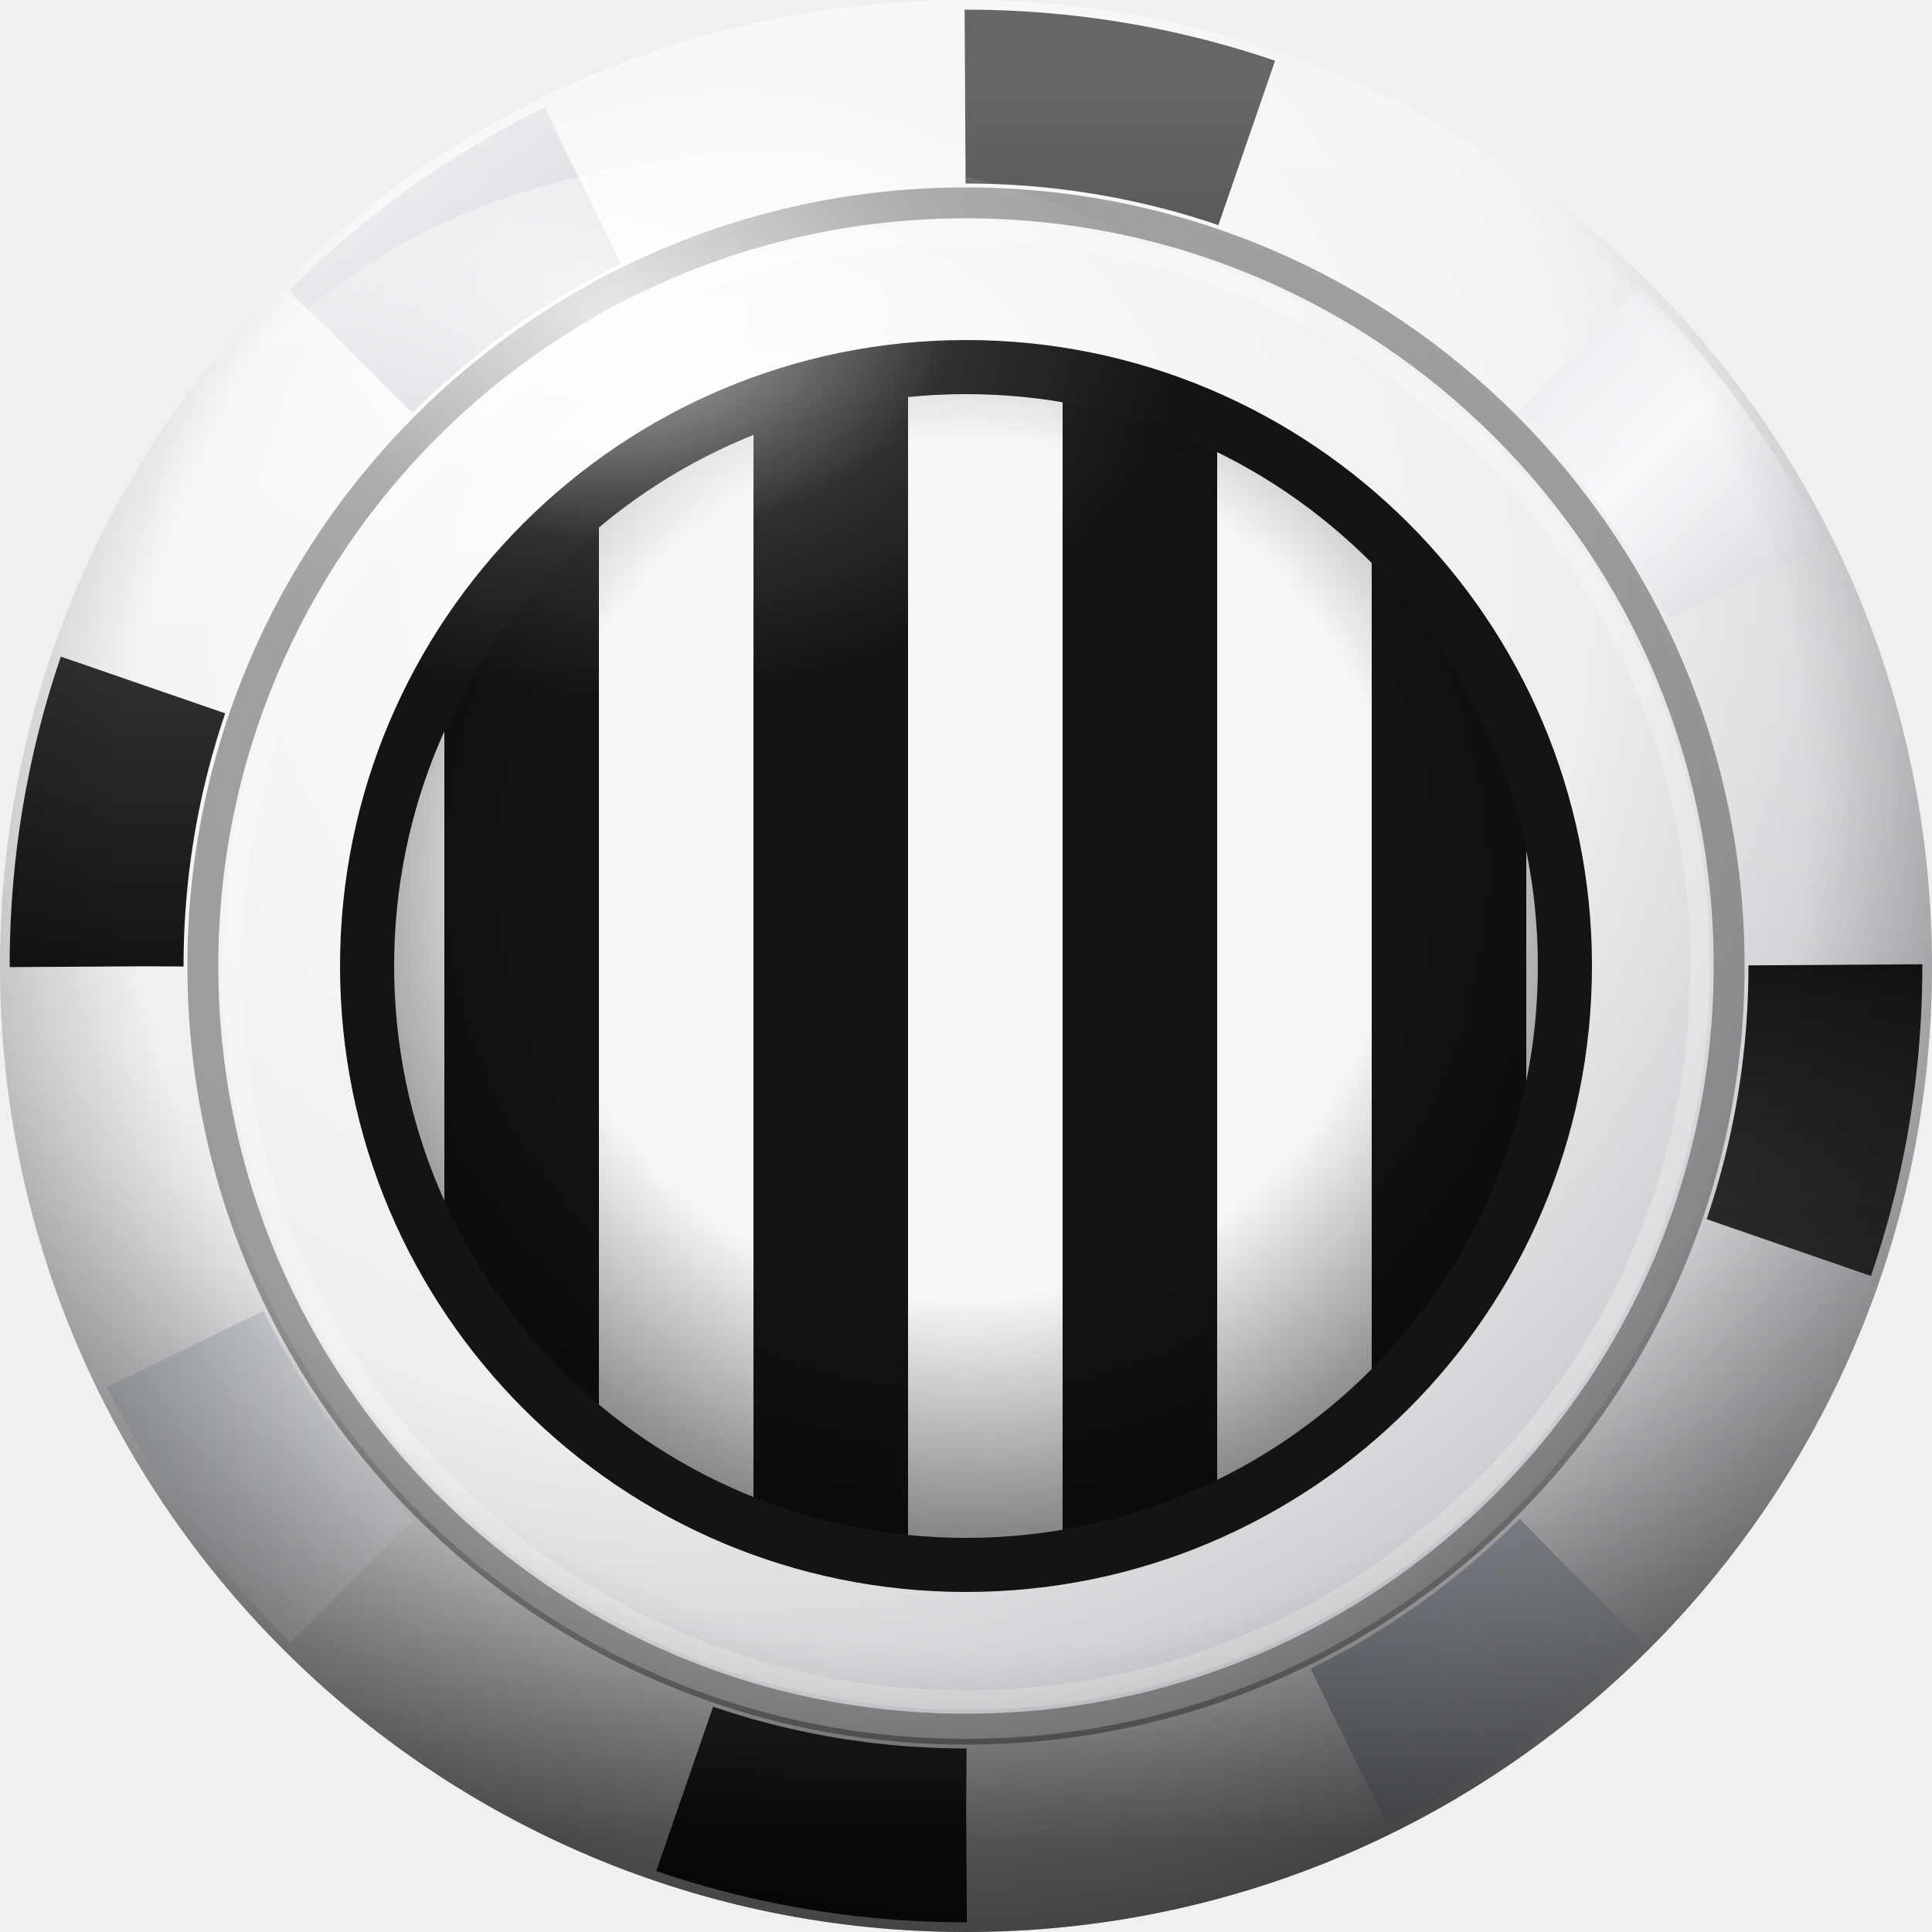
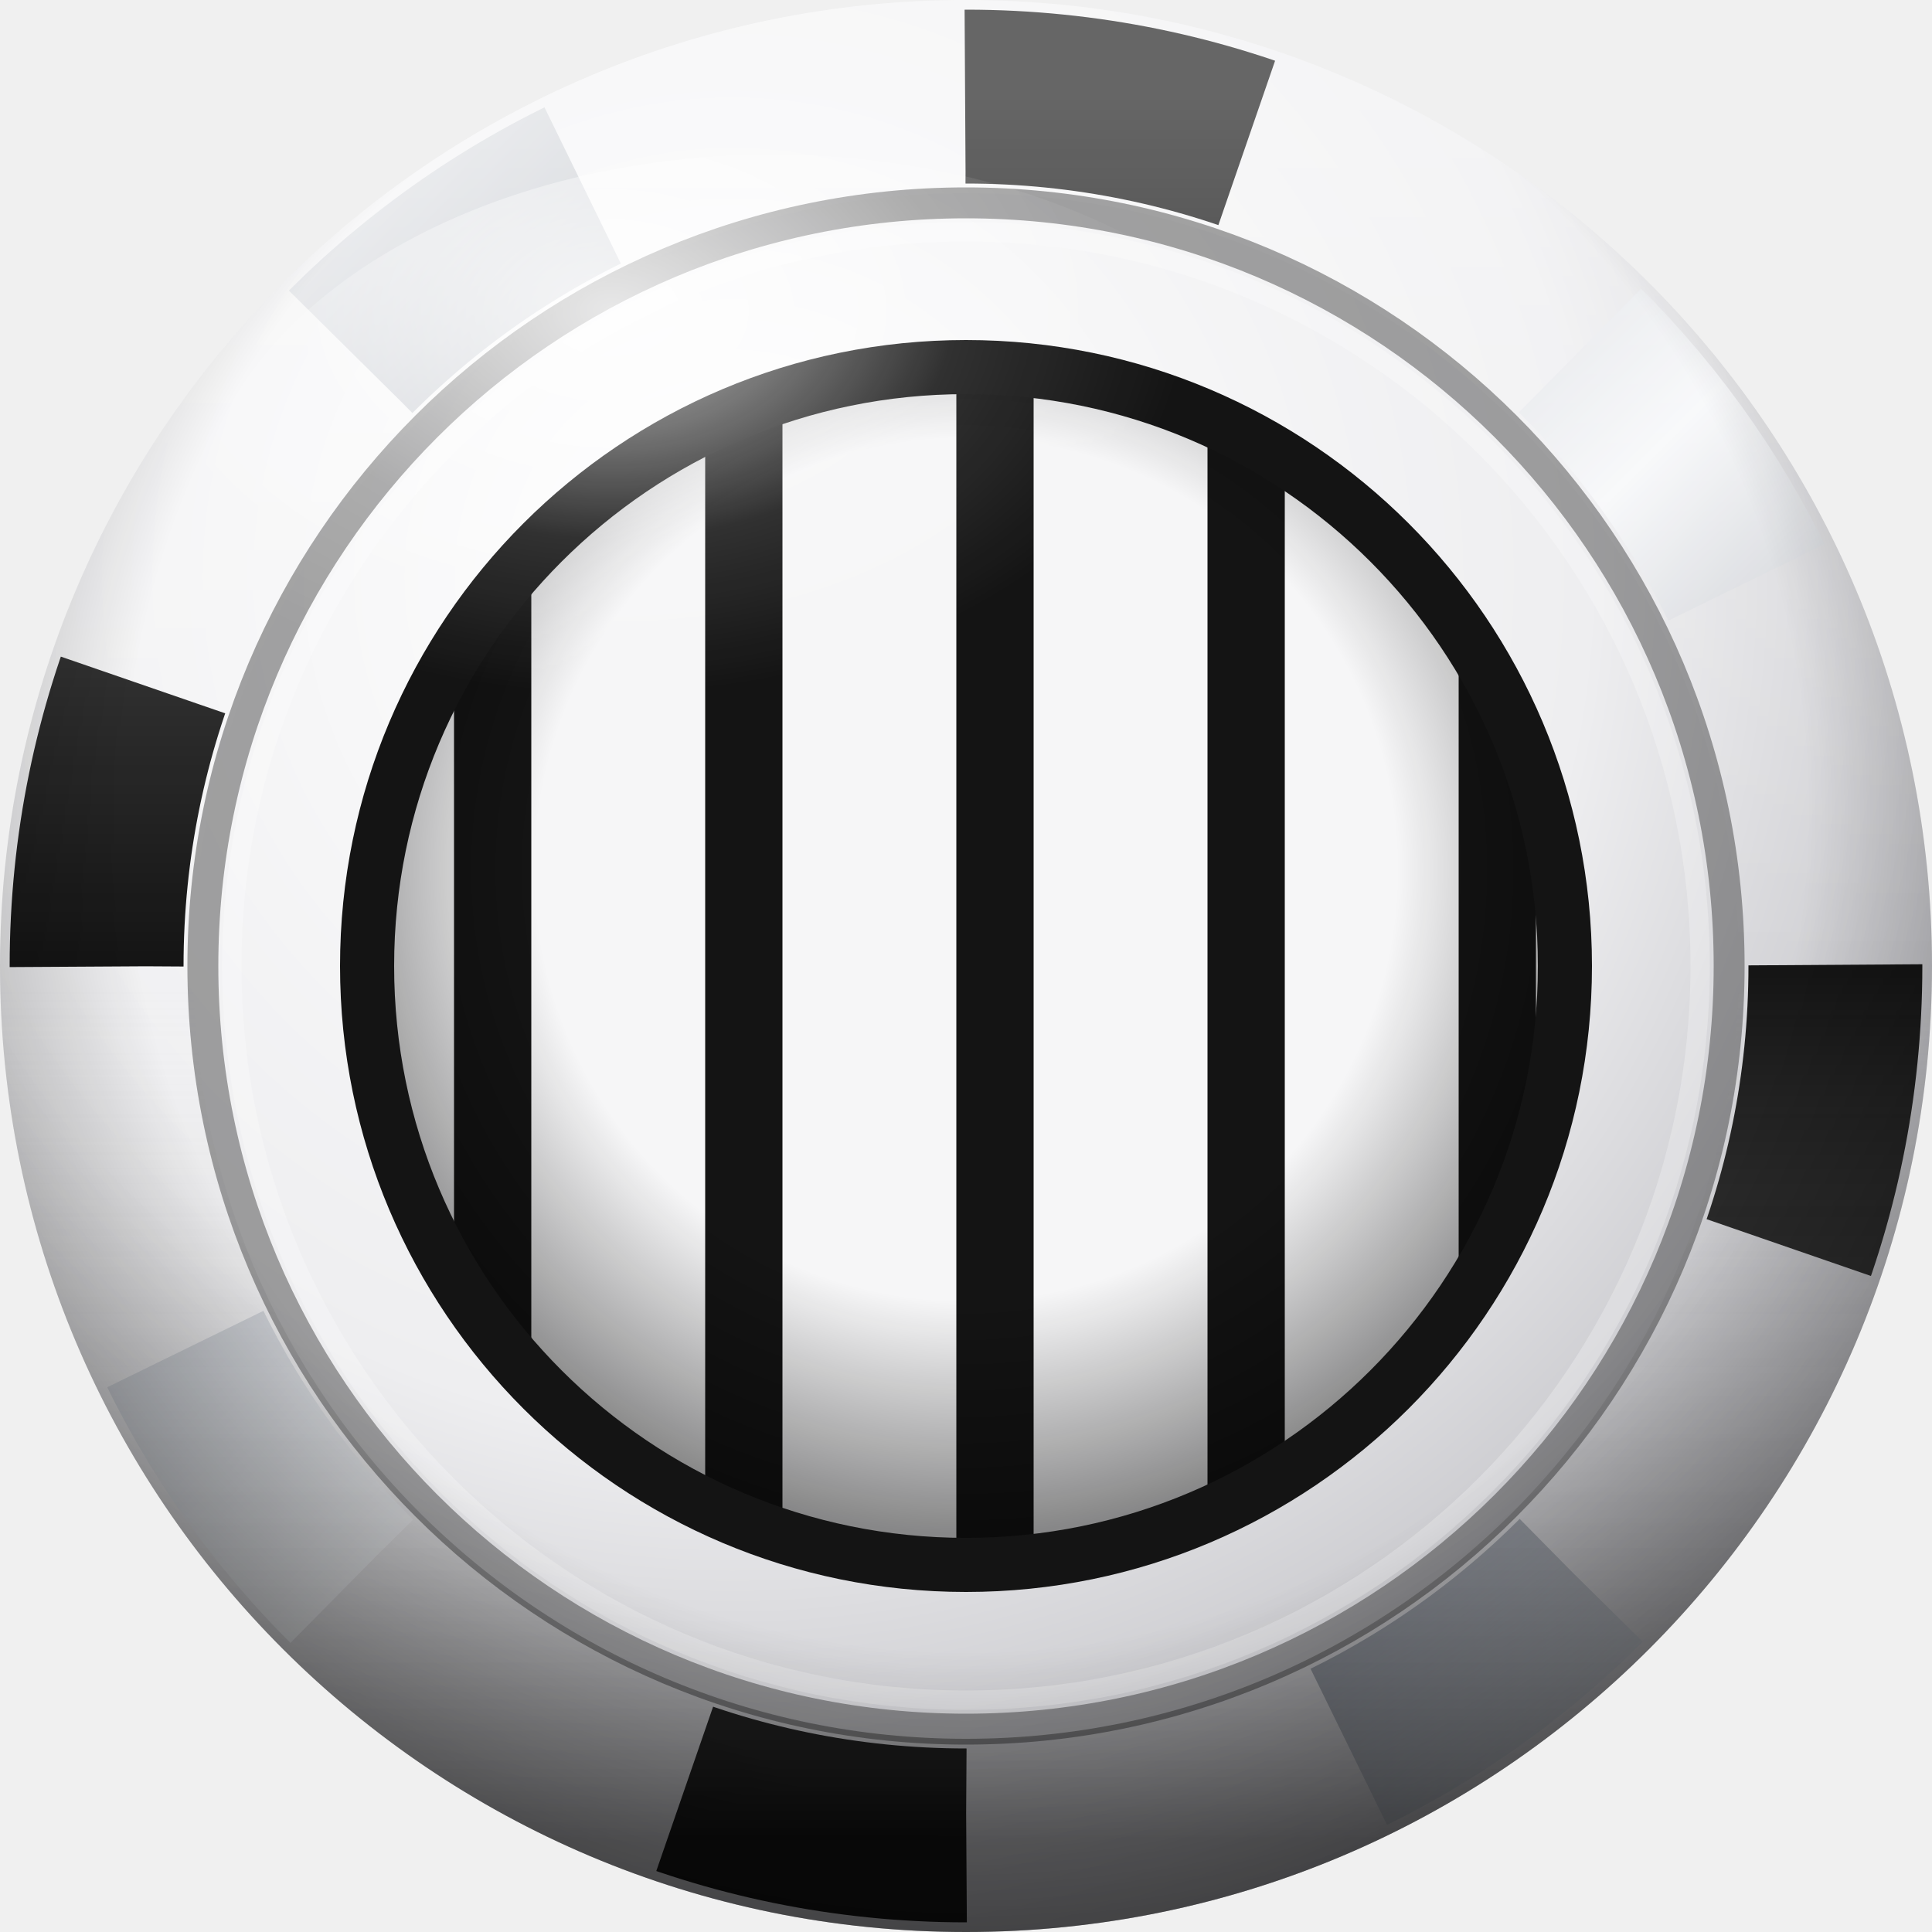
<svg xmlns="http://www.w3.org/2000/svg" viewBox="0 0 100 100">
  <defs>
    <clipPath id="c">
      <circle cx="50" cy="50" r="50" />
    </clipPath>
    <clipPath id="m">
      <circle cx="50" cy="50" r="31" />
    </clipPath>
    <radialGradient id="corpo" cx=".38" cy=".3" r=".8">
      <stop offset="0" stop-color="#FFFFFF" />
      <stop offset=".55" stop-color="#EEEEF0" />
      <stop offset="1" stop-color="#A9A9AF" />
    </radialGradient>
    <linearGradient id="borda" x1="0" y1="0" x2="0" y2="1">
      <stop offset="0" stop-color="#fff" stop-opacity=".35" />
      <stop offset=".5" stop-color="#fff" stop-opacity="0" />
      <stop offset="1" stop-color="#000" stop-opacity=".45" />
    </linearGradient>
    <radialGradient id="ms" cx=".5" cy=".42" r=".55">
      <stop offset=".65" stop-color="#000" stop-opacity="0" />
      <stop offset="1" stop-color="#000" stop-opacity=".45" />
    </radialGradient>
    <radialGradient id="verniz" cx=".36" cy=".2" r=".5">
      <stop offset="0" stop-color="#fff" stop-opacity=".75" />
      <stop offset=".6" stop-color="#fff" stop-opacity=".12" />
      <stop offset="1" stop-color="#fff" stop-opacity="0" />
    </radialGradient>
    <linearGradient id="prata" x1="0" y1="0" x2="1" y2="1">
      <stop offset="0" stop-color="#FFFFFF" />
      <stop offset=".3" stop-color="#AEB3BC" />
      <stop offset=".55" stop-color="#F6F7F9" />
      <stop offset=".8" stop-color="#868B95" />
      <stop offset="1" stop-color="#E4E7EC" />
    </linearGradient>
    <radialGradient id="sombra" cx=".5" cy=".42" r=".6">
      <stop offset=".72" stop-color="#000" stop-opacity="0" />
      <stop offset="1" stop-color="#000" stop-opacity=".4" />
    </radialGradient>
  </defs>
  <g clip-path="url(#c)">
    <rect width="100" height="100" fill="url(#corpo)" />
    <circle cx="50" cy="50" r="45" fill="none" stroke="#141414" stroke-width="9" stroke-dasharray="14.84 55.84" stroke-dashoffset="0.00" />
    <circle cx="50" cy="50" r="45" fill="none" stroke="url(#prata)" stroke-width="9" stroke-dasharray="14.84 55.84" stroke-dashoffset="-35.34" />
    <circle cx="50" cy="50" r="45" fill="none" stroke="url(#borda)" stroke-width="10" />
    <circle cx="50" cy="50" r="39.5" fill="none" stroke="rgba(0,0,0,.35)" stroke-width="1.6" />
    <circle cx="50" cy="50" r="38" fill="none" stroke="#fff" stroke-opacity=".25" stroke-width="1" />
    <g clip-path="url(#m)">
      <circle cx="50" cy="50" r="31" fill="#F6F6F7" />
-       <rect x="23.0" y="0" width="8" height="100" fill="#141414" />
-       <rect x="39.0" y="0" width="8" height="100" fill="#141414" />
-       <rect x="55.0" y="0" width="8" height="100" fill="#141414" />
-       <rect x="71.0" y="0" width="8" height="100" fill="#141414" />
+       <rect x="23.5" y="0" width="4" height="100" fill="#141414" />
+       <rect x="36.5" y="0" width="4" height="100" fill="#141414" />
+       <rect x="49.5" y="0" width="4" height="100" fill="#141414" />
+       <rect x="62.5" y="0" width="4" height="100" fill="#141414" />
+       <rect x="75.5" y="0" width="4" height="100" fill="#141414" />
      <circle cx="50" cy="50" r="31" fill="url(#ms)" />
    </g>
    <circle cx="50" cy="50" r="31" fill="none" stroke="#141414" stroke-width="2.8" />
    <rect width="100" height="100" fill="url(#sombra)" />
    <ellipse cx="40" cy="28" rx="30" ry="20" fill="url(#verniz)" />
  </g>
</svg>
